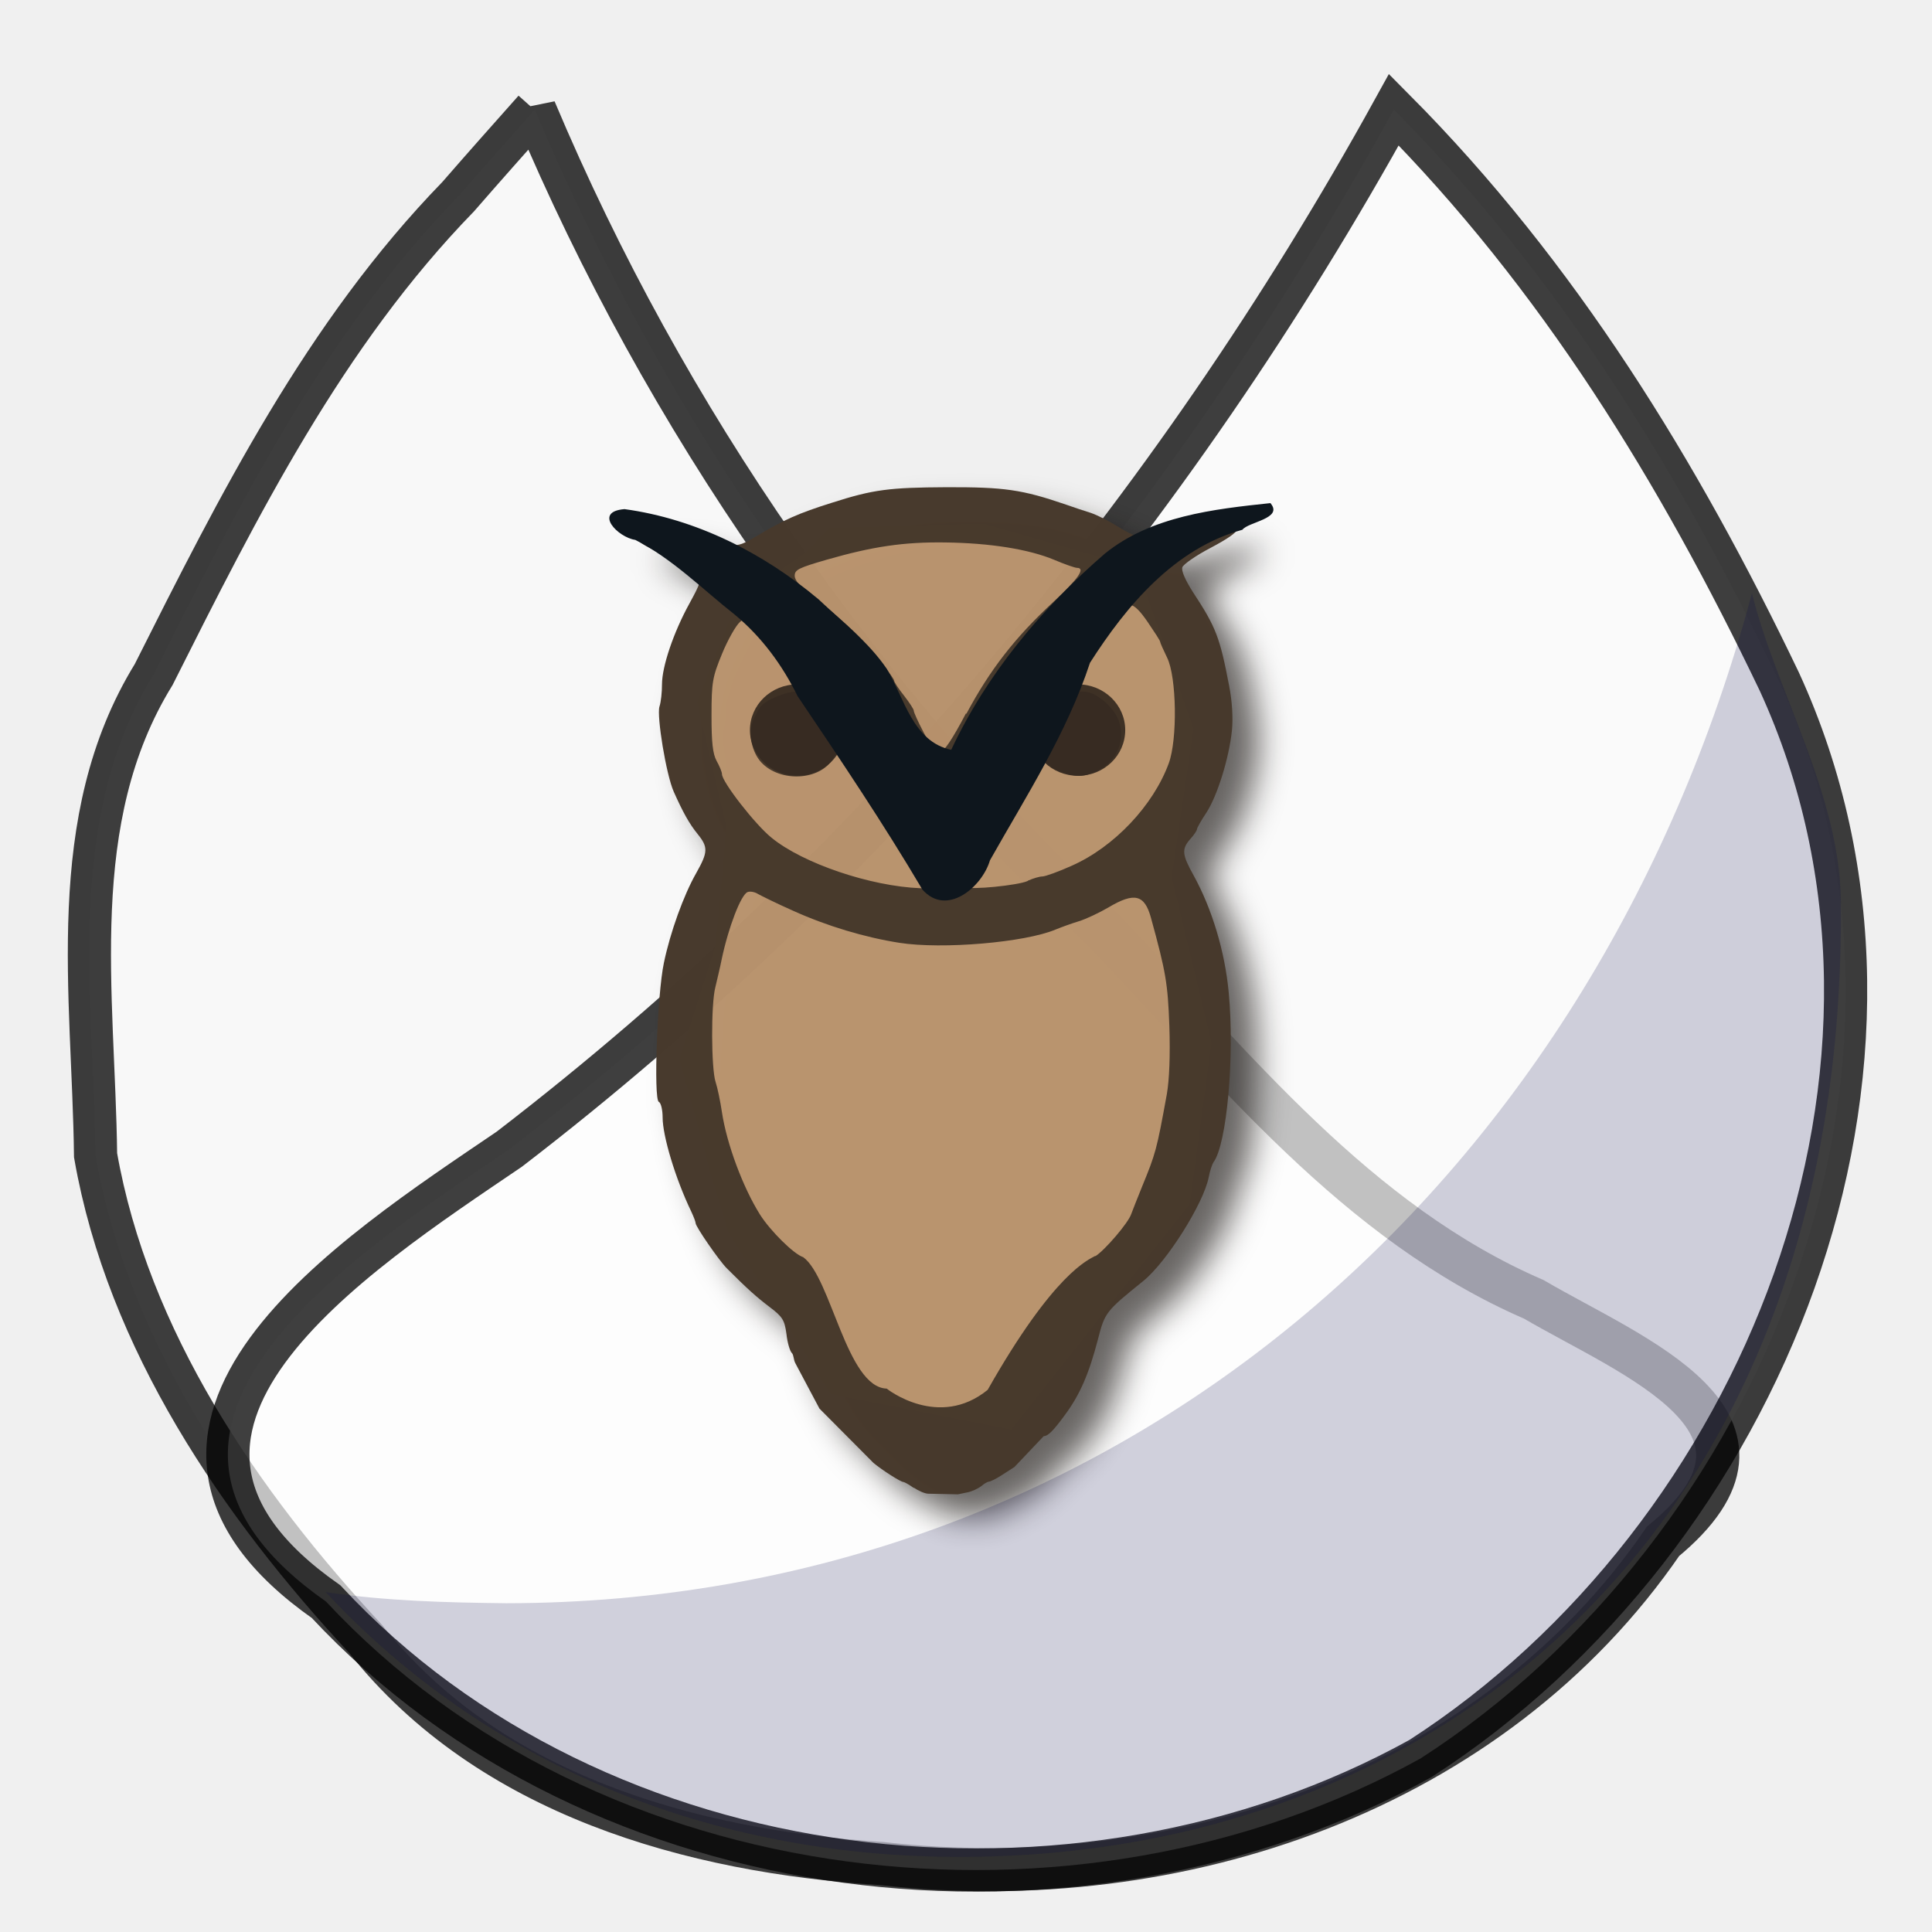
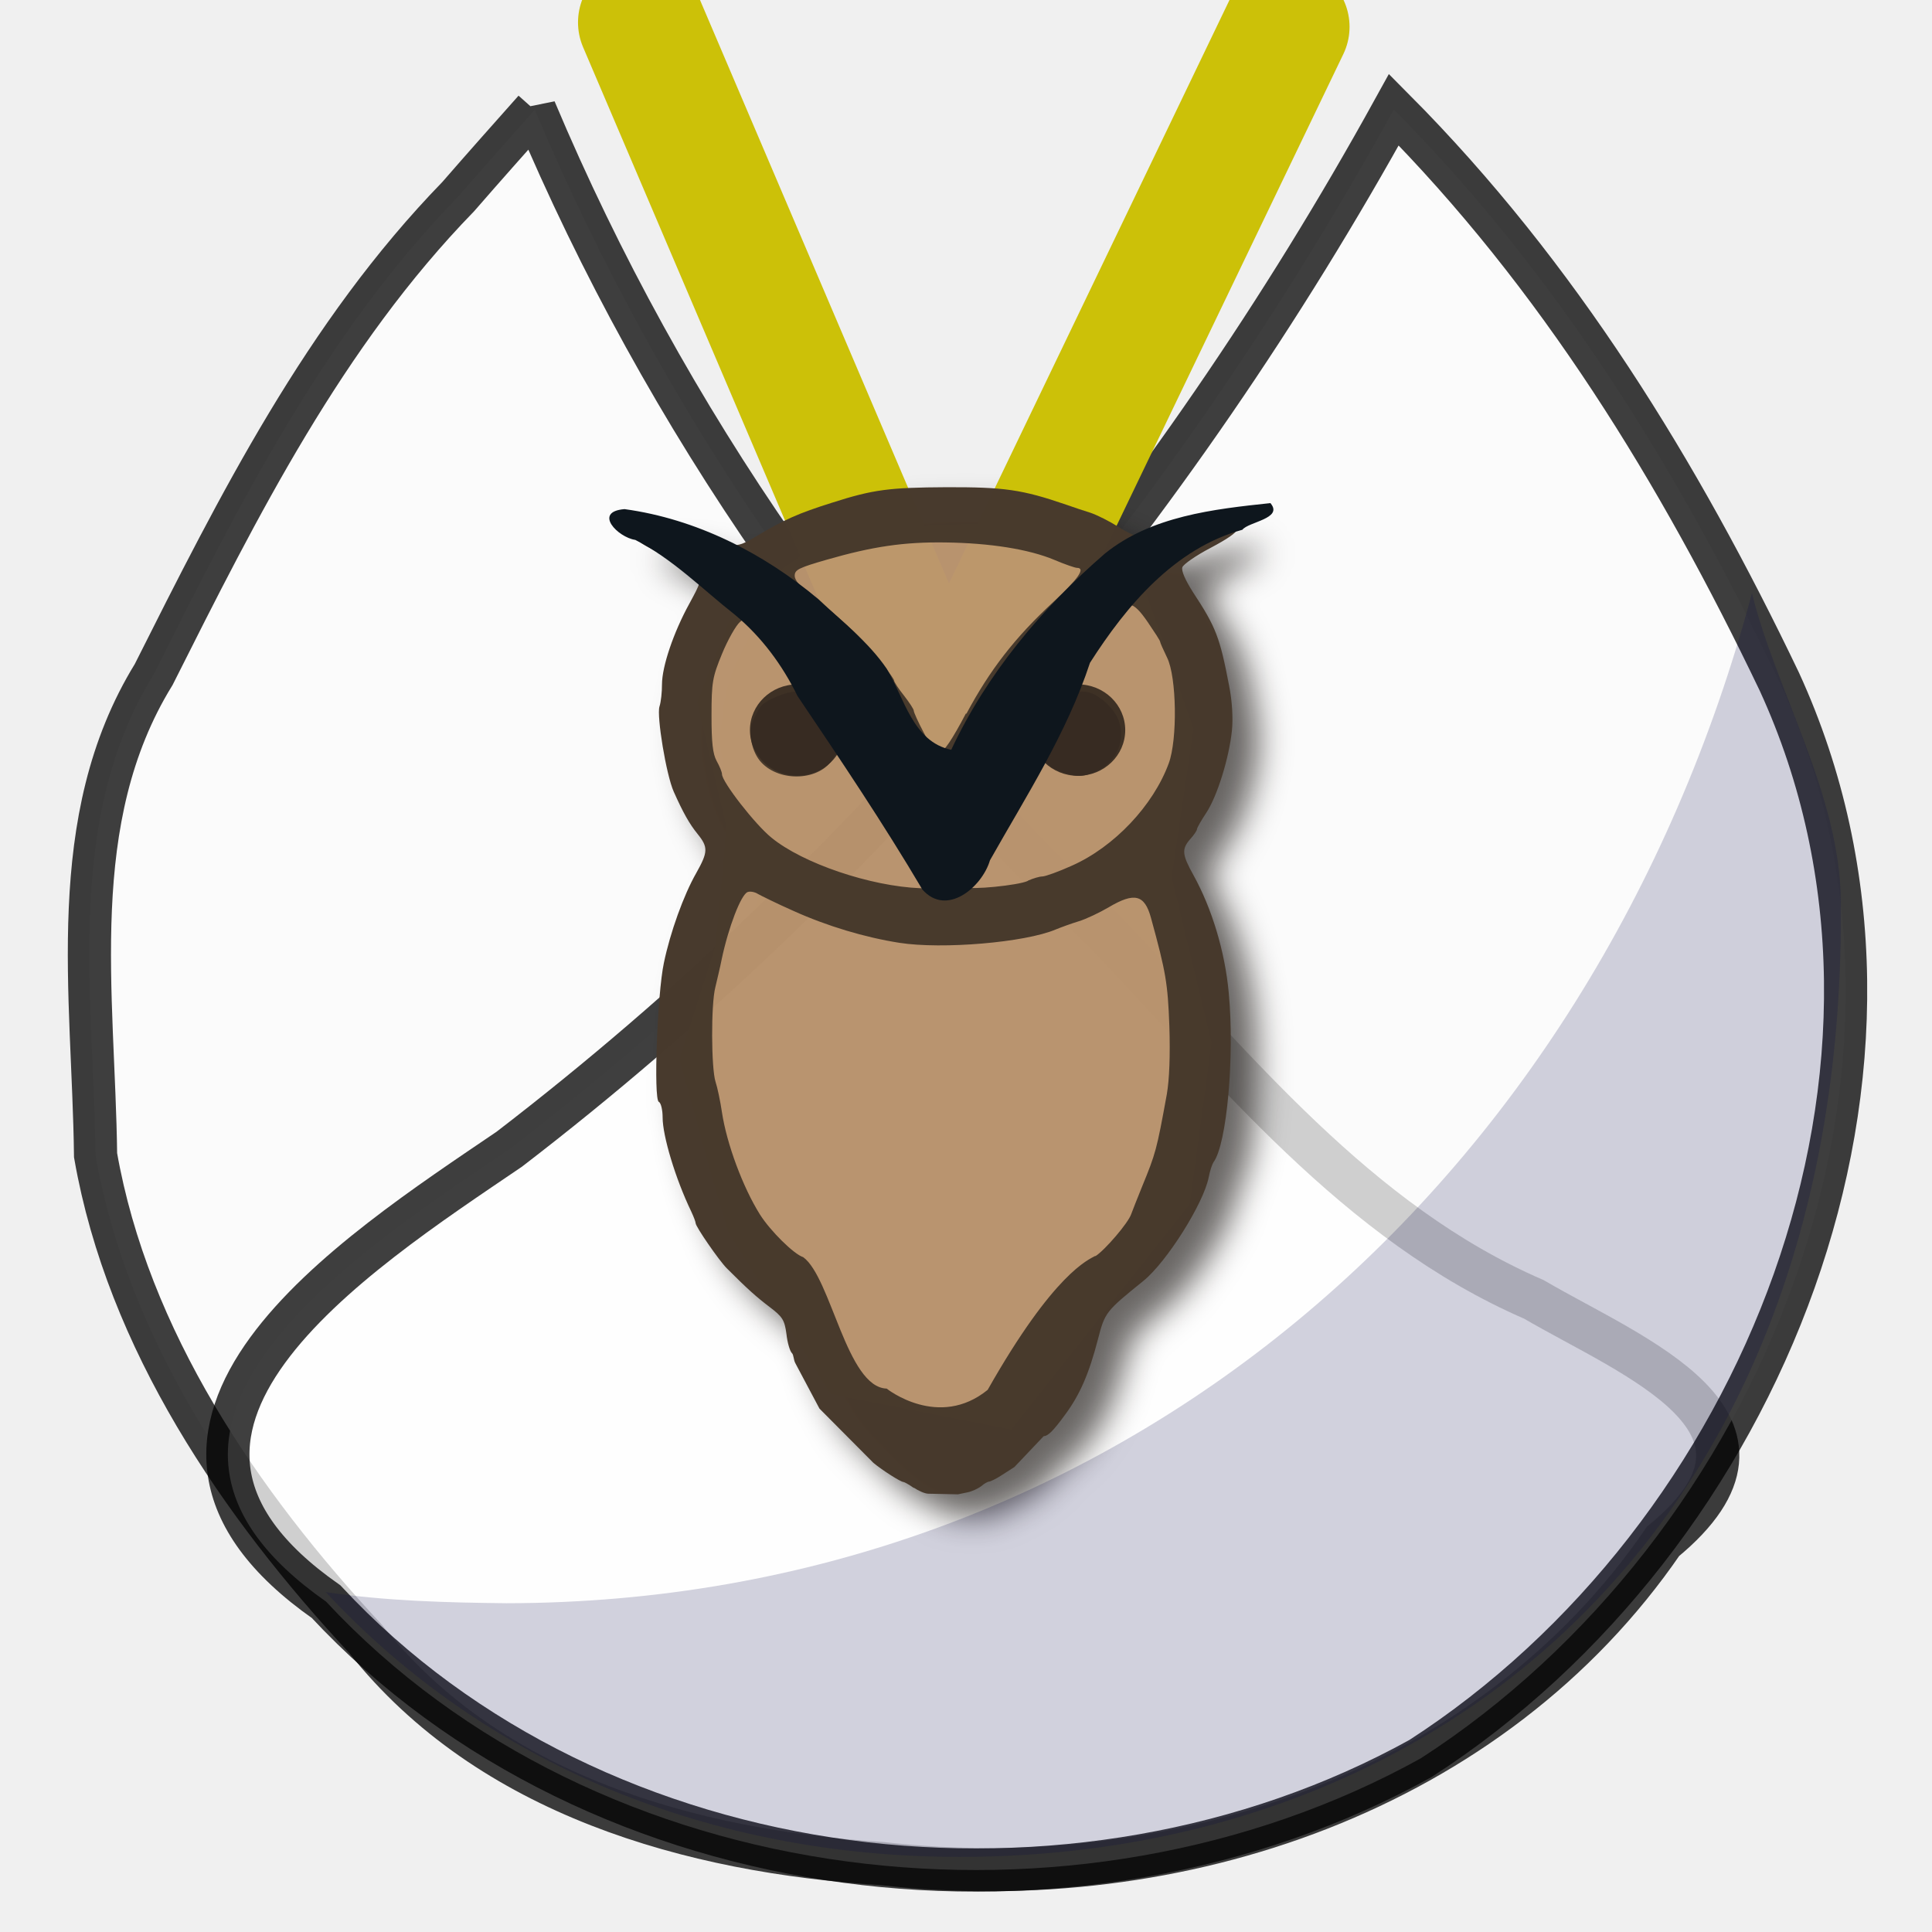
<svg xmlns="http://www.w3.org/2000/svg" width="23" height="23" viewBox="0 0 6.085 6.085" version="1.1" id="svg8">
  <defs id="defs2">
    <filter style="color-interpolation-filters:sRGB" id="filter4998" x="-0.064" width="1.128" y="-0.038" height="1.077">
      <feGaussianBlur stdDeviation="0.051" id="feGaussianBlur5000" />
    </filter>
  </defs>
  <g id="layer1" transform="translate(0,-290.9145)">
-     <path style="opacity:1;vector-effect:none;fill:#ffffff;fill-opacity:0.536;fill-rule:evenodd;stroke:#000000;stroke-width:0.136;stroke-linecap:butt;stroke-linejoin:miter;stroke-miterlimit:4;stroke-dasharray:none;stroke-dashoffset:0;stroke-opacity:0.753" d="m 1.684,291.26 c 0.411,0.976 1.027,1.858 1.794,2.587 0.41,0.429 0.794,0.918 1.353,1.16 0.311,0.182 0.86,0.389 0.407,0.762 -0.538,0.785 -1.525,1.121 -2.46,1.015 -0.6,-0.038 -1.237,-0.216 -1.626,-0.707 -0.397,-0.427 -0.749,-0.942 -0.851,-1.524 -0.006,-0.508 -0.099,-1.056 0.183,-1.514 0.268,-0.533 0.538,-1.072 0.959,-1.505 0.08,-0.092 0.16,-0.182 0.241,-0.273 z" id="path2133" />
-     <path style="opacity:1;vector-effect:none;fill:#ffffff;fill-opacity:0.683;fill-rule:evenodd;stroke:#000000;stroke-width:0.136;stroke-linecap:butt;stroke-linejoin:miter;stroke-miterlimit:4;stroke-dasharray:none;stroke-dashoffset:0;stroke-opacity:0.753" d="m 4.39,291.26 c -0.698,1.265 -1.64,2.394 -2.786,3.274 -0.487,0.331 -1.351,0.883 -0.577,1.425 0.859,0.923 2.363,1.094 3.447,0.494 1.078,-0.695 1.684,-2.186 1.13,-3.392 -0.316,-0.66 -0.695,-1.279 -1.214,-1.801 z" id="path2135" />
+     <path style="opacity:1;vector-effect:none;fill:#ffffff;fill-opacity:0.753;fill-rule:evenodd;stroke:#000000;stroke-width:0.136;stroke-linecap:butt;stroke-linejoin:miter;stroke-miterlimit:4;stroke-dasharray:none;stroke-dashoffset:0;stroke-opacity:0.753" d="m 1.684,291.26 c 0.411,0.976 1.027,1.858 1.794,2.587 0.41,0.429 0.794,0.918 1.353,1.16 0.311,0.182 0.86,0.389 0.407,0.762 -0.538,0.785 -1.525,1.121 -2.46,1.015 -0.6,-0.038 -1.237,-0.216 -1.626,-0.707 -0.397,-0.427 -0.749,-0.942 -0.851,-1.524 -0.006,-0.508 -0.099,-1.056 0.183,-1.514 0.268,-0.533 0.538,-1.072 0.959,-1.505 0.08,-0.092 0.16,-0.182 0.241,-0.273 z" id="path2133" />
+     <path style="opacity:1;vector-effect:none;fill:#ffffff;fill-opacity:0.753;fill-rule:evenodd;stroke:#000000;stroke-width:0.136;stroke-linecap:butt;stroke-linejoin:miter;stroke-miterlimit:4;stroke-dasharray:none;stroke-dashoffset:0;stroke-opacity:0.753" d="m 4.39,291.26 c -0.698,1.265 -1.64,2.394 -2.786,3.274 -0.487,0.331 -1.351,0.883 -0.577,1.425 0.859,0.923 2.363,1.094 3.447,0.494 1.078,-0.695 1.684,-2.186 1.13,-3.392 -0.316,-0.66 -0.695,-1.279 -1.214,-1.801 z" id="path2135" />
    <path style="fill:#0f0b07;fill-opacity:0.623;fill-rule:evenodd;stroke:none;stroke-width:0.186px;stroke-linecap:butt;stroke-linejoin:miter;stroke-opacity:1;filter:url(#filter4998)" d="m 3.067,292.521 c -0.18,4e-4 -0.23,0.007 -0.361,0.049 -0.105,0.034 -0.151,0.053 -0.238,0.105 -0.049,0.03 -0.059,0.032 -0.104,0.026 -0.028,-0.004 -0.063,-0.012 -0.078,-0.019 -0.015,-0.007 -0.065,-0.016 -0.112,-0.02 -0.072,-0.006 -0.085,-0.004 -0.085,0.008 0,0.019 0.011,0.026 0.1,0.069 0.04,0.019 0.081,0.045 0.09,0.056 0.016,0.019 0.015,0.024 -0.022,0.092 -0.05,0.091 -0.086,0.198 -0.086,0.254 0,0.024 -0.004,0.056 -0.008,0.07 -0.01,0.03 0.021,0.214 0.044,0.268 0.029,0.066 0.048,0.1 0.074,0.133 0.034,0.042 0.034,0.057 -0.004,0.123 -0.04,0.07 -0.082,0.187 -0.101,0.283 -0.021,0.099 -0.033,0.429 -0.016,0.438 0.007,0.004 0.012,0.026 0.012,0.05 0,0.058 0.041,0.192 0.09,0.296 0.008,0.016 0.014,0.033 0.014,0.037 0,0.011 0.074,0.119 0.098,0.143 0.067,0.067 0.093,0.089 0.135,0.121 0.041,0.031 0.047,0.041 0.053,0.085 0.004,0.027 0.011,0.053 0.017,0.059 0.006,0.005 0.005,0.021 0.011,0.032 l 0.076,0.143 0.169,0.172 c 0.03,0.024 0.087,0.06 0.095,0.06 0.004,0 0.018,0.009 0.033,0.019 0.015,0.01 0.035,0.019 0.046,0.019 l 0.093,0.002 0.028,-0.006 c 0.016,-0.004 0.036,-0.014 0.045,-0.021 0.009,-0.008 0.02,-0.013 0.024,-0.013 0.004,0 0.023,-0.009 0.041,-0.021 0.018,-0.012 0.036,-0.023 0.039,-0.025 l 0.092,-0.097 c 0.014,-3e-4 0.029,-0.015 0.067,-0.067 0.047,-0.063 0.076,-0.131 0.104,-0.239 0.022,-0.085 0.024,-0.088 0.143,-0.184 0.073,-0.059 0.19,-0.245 0.206,-0.327 0.004,-0.021 0.01,-0.041 0.014,-0.047 0.043,-0.056 0.068,-0.334 0.049,-0.534 -0.013,-0.13 -0.054,-0.265 -0.112,-0.37 -0.036,-0.065 -0.038,-0.082 -0.01,-0.114 0.012,-0.013 0.021,-0.028 0.021,-0.032 0,-0.004 0.013,-0.027 0.029,-0.051 0.035,-0.052 0.073,-0.173 0.081,-0.258 0.004,-0.038 3.281e-4,-0.093 -0.009,-0.143 -0.029,-0.151 -0.041,-0.183 -0.114,-0.294 -0.025,-0.038 -0.037,-0.067 -0.034,-0.078 0.003,-0.01 0.044,-0.037 0.089,-0.061 0.106,-0.056 0.111,-0.077 0.018,-0.067 -0.036,0.004 -0.093,0.015 -0.128,0.025 -0.076,0.023 -0.116,0.018 -0.182,-0.024 -0.027,-0.017 -0.065,-0.036 -0.085,-0.043 -0.02,-0.007 -0.056,-0.018 -0.079,-0.026 -0.14,-0.048 -0.194,-0.055 -0.376,-0.055 z" id="path4941" />
    <path style="color:#000000;clip-rule:nonzero;display:inline;overflow:visible;visibility:visible;opacity:1;isolation:auto;mix-blend-mode:normal;color-interpolation:sRGB;color-interpolation-filters:linearRGB;solid-color:#000000;solid-opacity:1;vector-effect:none;fill:#000046;fill-opacity:0.179;fill-rule:evenodd;stroke:none;stroke-width:0.611;stroke-linecap:round;stroke-linejoin:round;stroke-miterlimit:4;stroke-dasharray:none;stroke-dashoffset:0;stroke-opacity:0.753;marker:none;color-rendering:auto;image-rendering:auto;shape-rendering:auto;text-rendering:auto;enable-background:accumulate" d="m 5.518,292.783 c -0.504,1.877 -2.014,3.179 -3.923,3.181 -0.19,-0.002 -0.38,-0.007 -0.569,-0.035 0.505,0.543 1.212,0.834 1.996,0.834 1.533,0 2.794,-1.053 2.776,-3.009 -0.003,-0.338 -0.204,-0.663 -0.28,-0.971 z" id="path829" />
+     <path style="fill:none;fill-opacity:0.753;fill-rule:evenodd;stroke:#ccc108;stroke-width:0.397;stroke-linecap:round;stroke-linejoin:round;stroke-miterlimit:4;stroke-dasharray:none;stroke-opacity:1" d="m 2.019,290.985 0.959,2.248 1.074,-2.234" id="path1460" />
    <path style="fill:#bc956f;fill-opacity:0.964;fill-rule:evenodd;stroke:none;stroke-width:0.186px;stroke-linecap:butt;stroke-linejoin:miter;stroke-opacity:1" d="m 2.54,292.652 -0.218,0.154 -0.126,0.32 0.092,0.391 -0.034,0.373 -0.115,0.361 0.155,0.544 0.322,0.51 0.569,0.112 0.562,-0.71 0.069,-0.509 -0.126,-0.521 0.069,-0.467 -0.178,-0.509 -0.482,-0.136 -0.488,0.012 z" id="path873" />
    <path style="fill:#483a2d;fill-opacity:0.996;stroke-width:0.01" d="m 2.878,295.601 c -0.015,-0.011 -0.03,-0.019 -0.033,-0.019 -0.008,0 -0.065,-0.036 -0.094,-0.06 l -0.17,-0.171 -0.076,-0.143 c -0.006,-0.011 -0.005,-0.027 -0.011,-0.032 -0.006,-0.006 -0.014,-0.032 -0.017,-0.06 -0.006,-0.044 -0.012,-0.054 -0.053,-0.085 -0.042,-0.032 -0.068,-0.055 -0.135,-0.122 -0.024,-0.024 -0.098,-0.131 -0.098,-0.142 0,-0.004 -0.006,-0.02 -0.014,-0.037 -0.05,-0.104 -0.09,-0.238 -0.09,-0.296 0,-0.023 -0.005,-0.046 -0.012,-0.049 -0.017,-0.009 -0.005,-0.339 0.016,-0.438 0.02,-0.096 0.062,-0.213 0.102,-0.283 0.037,-0.066 0.038,-0.081 0.004,-0.123 -0.026,-0.032 -0.046,-0.068 -0.075,-0.133 -0.024,-0.054 -0.054,-0.238 -0.045,-0.268 0.005,-0.015 0.008,-0.046 0.008,-0.07 0,-0.056 0.036,-0.163 0.086,-0.254 0.037,-0.068 0.039,-0.073 0.022,-0.092 -0.01,-0.011 -0.05,-0.036 -0.091,-0.056 -0.089,-0.043 -0.099,-0.05 -0.099,-0.069 0,-0.012 0.013,-0.014 0.085,-0.008 0.047,0.004 0.097,0.012 0.112,0.019 0.015,0.007 0.05,0.016 0.078,0.019 0.046,0.006 0.055,0.004 0.105,-0.026 0.087,-0.052 0.132,-0.072 0.237,-0.105 0.131,-0.042 0.181,-0.048 0.361,-0.049 0.182,-4.4e-4 0.237,0.007 0.377,0.055 0.023,0.008 0.058,0.02 0.078,0.026 0.02,0.007 0.058,0.026 0.085,0.043 0.066,0.042 0.106,0.048 0.182,0.025 0.034,-0.01 0.092,-0.022 0.128,-0.025 0.093,-0.01 0.088,0.011 -0.018,0.067 -0.046,0.024 -0.086,0.052 -0.089,0.061 -0.004,0.011 0.009,0.04 0.033,0.078 0.073,0.111 0.085,0.143 0.114,0.294 0.01,0.05 0.013,0.105 0.009,0.143 -0.009,0.086 -0.046,0.206 -0.081,0.259 -0.016,0.024 -0.029,0.047 -0.029,0.051 0,0.004 -0.009,0.018 -0.021,0.031 -0.028,0.032 -0.026,0.049 0.01,0.114 0.058,0.105 0.099,0.24 0.111,0.37 0.019,0.2 -0.006,0.478 -0.048,0.534 -0.004,0.006 -0.011,0.026 -0.015,0.047 -0.016,0.083 -0.133,0.268 -0.206,0.327 -0.119,0.096 -0.121,0.099 -0.143,0.184 -0.028,0.108 -0.057,0.175 -0.104,0.238 -0.038,0.052 -0.053,0.066 -0.067,0.067 l -0.092,0.097 c -0.003,0.002 -0.02,0.013 -0.039,0.025 -0.018,0.012 -0.037,0.021 -0.041,0.021 -0.004,0 -0.015,0.006 -0.024,0.014 -0.009,0.007 -0.029,0.017 -0.045,0.02 l -0.029,0.006 -0.093,-0.002 c -0.011,0 -0.031,-0.009 -0.046,-0.019 z m 0.572,-0.73 c 0.029,-0.018 0.104,-0.105 0.113,-0.133 0.004,-0.011 0.019,-0.049 0.034,-0.086 0.043,-0.105 0.046,-0.115 0.078,-0.291 0.008,-0.046 0.011,-0.123 0.008,-0.215 -0.005,-0.135 -0.011,-0.17 -0.058,-0.341 -0.02,-0.073 -0.052,-0.081 -0.133,-0.033 -0.029,0.017 -0.071,0.037 -0.094,0.044 -0.023,0.007 -0.056,0.019 -0.073,0.026 -0.097,0.041 -0.357,0.063 -0.492,0.042 -0.109,-0.017 -0.229,-0.053 -0.335,-0.101 -0.052,-0.023 -0.102,-0.048 -0.111,-0.053 -0.009,-0.006 -0.024,-0.009 -0.032,-0.006 -0.021,0.007 -0.061,0.112 -0.082,0.212 -0.005,0.026 -0.015,0.066 -0.02,0.088 -0.014,0.054 -0.013,0.256 7.257e-4,0.298 0.006,0.018 0.015,0.061 0.02,0.095 0.015,0.1 0.066,0.237 0.12,0.323 0.033,0.052 0.107,0.125 0.136,0.134 0.088,0.064 0.137,0.41 0.263,0.414 0.002,0.002 0.164,0.129 0.318,0.004 0.209,-0.369 0.318,-0.41 0.339,-0.422 z m -0.517,-1.173 c 0,-0.016 -0.019,-0.054 -0.032,-0.061 -0.004,-0.002 -0.017,-0.02 -0.028,-0.038 -0.011,-0.018 -0.032,-0.051 -0.047,-0.072 -0.015,-0.021 -0.052,-0.086 -0.083,-0.145 -0.047,-0.088 -0.061,-0.107 -0.08,-0.107 -0.015,-2.6e-4 -0.029,0.009 -0.039,0.028 -0.04,0.07 -0.166,0.077 -0.226,0.013 -0.03,-0.032 -0.042,-0.09 -0.027,-0.129 0.007,-0.019 0.02,-0.042 0.028,-0.051 0.017,-0.018 0.078,-0.043 0.105,-0.043 0.043,0 0.041,-0.023 -0.009,-0.091 -0.061,-0.085 -0.091,-0.119 -0.118,-0.136 -0.019,-0.012 -0.024,-0.011 -0.046,0.007 -0.013,0.011 -0.039,0.057 -0.057,0.101 -0.03,0.073 -0.033,0.089 -0.033,0.194 -1.328e-4,0.085 0.004,0.121 0.016,0.143 0.009,0.016 0.017,0.035 0.017,0.042 0,0.024 0.104,0.158 0.156,0.2 0.099,0.081 0.312,0.153 0.469,0.159 0.024,5.1e-4 0.034,-0.004 0.034,-0.014 z m 0.305,-0.01 c 0.016,-0.007 0.036,-0.013 0.045,-0.013 0.009,0 0.051,-0.015 0.093,-0.034 0.133,-0.059 0.256,-0.189 0.305,-0.322 0.028,-0.076 0.025,-0.272 -0.005,-0.333 -0.012,-0.025 -0.022,-0.047 -0.022,-0.05 0,-0.004 -0.018,-0.031 -0.039,-0.062 -0.048,-0.07 -0.068,-0.073 -0.121,-0.015 -0.021,0.023 -0.039,0.046 -0.039,0.051 0,0.005 -0.009,0.016 -0.021,0.026 -0.012,0.01 -0.021,0.021 -0.021,0.026 0,0.005 -0.011,0.022 -0.025,0.039 -0.05,0.061 -0.041,0.092 0.027,0.092 0.036,0 0.092,0.047 0.108,0.09 0.026,0.069 -0.012,0.142 -0.085,0.167 -0.032,0.011 -0.046,0.011 -0.082,1.1e-4 -0.024,-0.007 -0.047,-0.018 -0.051,-0.025 -0.005,-0.007 -0.021,-0.012 -0.037,-0.012 -0.025,0 -0.033,0.009 -0.073,0.084 -0.064,0.119 -0.137,0.244 -0.149,0.255 -0.011,0.01 -0.013,0.047 -0.003,0.056 0.011,0.01 0.164,-0.005 0.194,-0.019 z m -0.194,-0.526 c 0.074,-0.138 0.152,-0.239 0.274,-0.352 0.078,-0.072 0.102,-0.107 0.074,-0.107 -0.006,0 -0.038,-0.011 -0.071,-0.025 -0.081,-0.034 -0.203,-0.053 -0.342,-0.055 -0.133,-0.002 -0.231,0.013 -0.374,0.054 -0.09,0.026 -0.102,0.032 -0.102,0.051 0,0.014 0.017,0.034 0.048,0.058 0.056,0.042 0.136,0.112 0.166,0.146 0.051,0.057 0.099,0.119 0.099,0.126 0,0.004 0.014,0.026 0.031,0.047 0.017,0.022 0.031,0.043 0.031,0.048 0,0.005 0.014,0.036 0.032,0.07 0.021,0.041 0.038,0.062 0.05,0.061 0.012,-4.6e-4 0.039,-0.04 0.082,-0.122 z" id="path867" />
    <ellipse style="color:#000000;clip-rule:nonzero;display:inline;overflow:visible;visibility:visible;opacity:1;isolation:auto;mix-blend-mode:normal;color-interpolation:sRGB;color-interpolation-filters:linearRGB;solid-color:#000000;solid-opacity:1;vector-effect:none;fill:#362b21;fill-opacity:0.941;fill-rule:evenodd;stroke:none;stroke-width:0.01;stroke-linecap:butt;stroke-linejoin:miter;stroke-miterlimit:4;stroke-dasharray:none;stroke-dashoffset:0;stroke-opacity:1;marker:none;paint-order:normal;color-rendering:auto;image-rendering:auto;shape-rendering:auto;text-rendering:auto;enable-background:accumulate" id="path823" cx="2.511" cy="293.214" rx="0.149" ry="0.144" />
    <ellipse ry="0.144" rx="0.149" cy="293.214" cx="3.395" id="ellipse848" style="color:#000000;clip-rule:nonzero;display:inline;overflow:visible;visibility:visible;opacity:1;isolation:auto;mix-blend-mode:normal;color-interpolation:sRGB;color-interpolation-filters:linearRGB;solid-color:#000000;solid-opacity:1;vector-effect:none;fill:#362b21;fill-opacity:0.941;fill-rule:evenodd;stroke:none;stroke-width:0.01;stroke-linecap:butt;stroke-linejoin:miter;stroke-miterlimit:4;stroke-dasharray:none;stroke-dashoffset:0;stroke-opacity:1;marker:none;paint-order:normal;color-rendering:auto;image-rendering:auto;shape-rendering:auto;text-rendering:auto;enable-background:accumulate" />
    <path style="fill:#0e161d;fill-opacity:1;stroke:none;stroke-width:0.077;stroke-miterlimit:4;stroke-dasharray:none;stroke-opacity:1" d="m 4.002,292.499 c -0.18,0.019 -0.376,0.041 -0.522,0.159 -0.199,0.172 -0.372,0.379 -0.484,0.618 -0.121,-0.025 -0.148,-0.164 -0.203,-0.255 -0.058,-0.085 -0.141,-0.149 -0.215,-0.219 -0.174,-0.146 -0.385,-0.253 -0.611,-0.284 -0.1,0.008 -0.021,0.089 0.034,0.097 0.118,0.06 0.211,0.155 0.314,0.236 0.084,0.07 0.149,0.158 0.197,0.256 0.135,0.2 0.27,0.401 0.393,0.609 0.076,0.087 0.188,-0.007 0.213,-0.092 0.114,-0.202 0.242,-0.4 0.315,-0.622 0.115,-0.18 0.266,-0.36 0.48,-0.419 0.019,-0.025 0.129,-0.035 0.089,-0.083 z" id="path822" />
  </g>
</svg>
